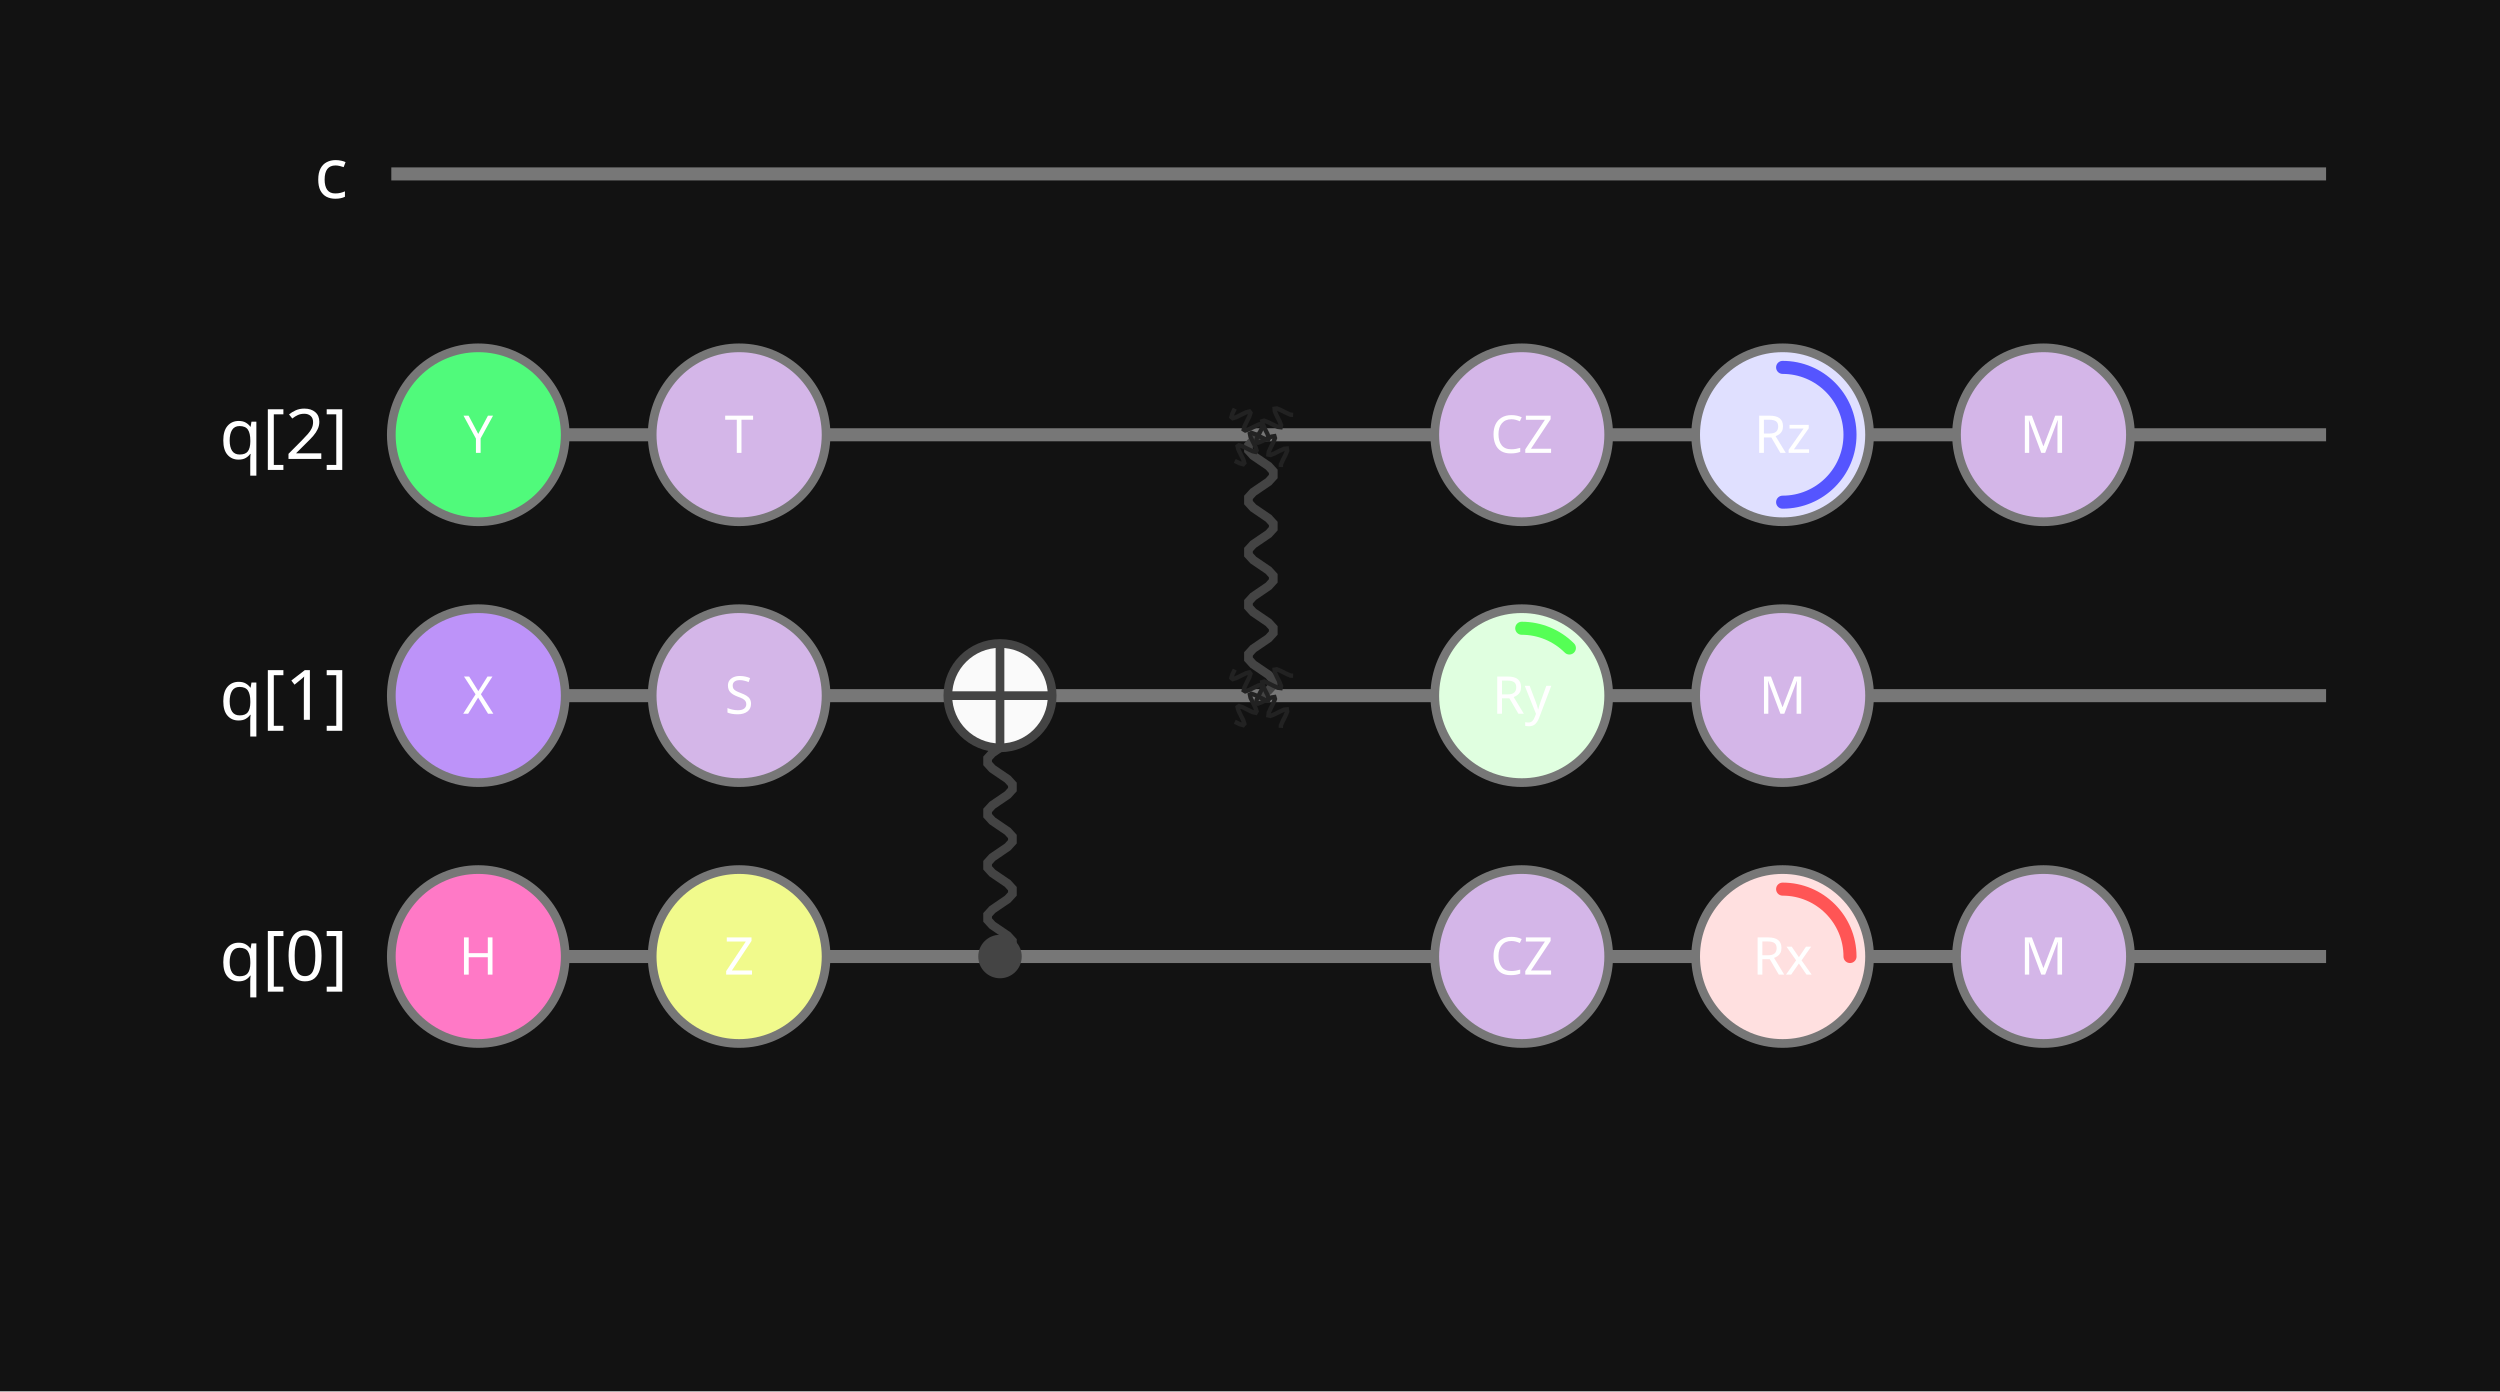
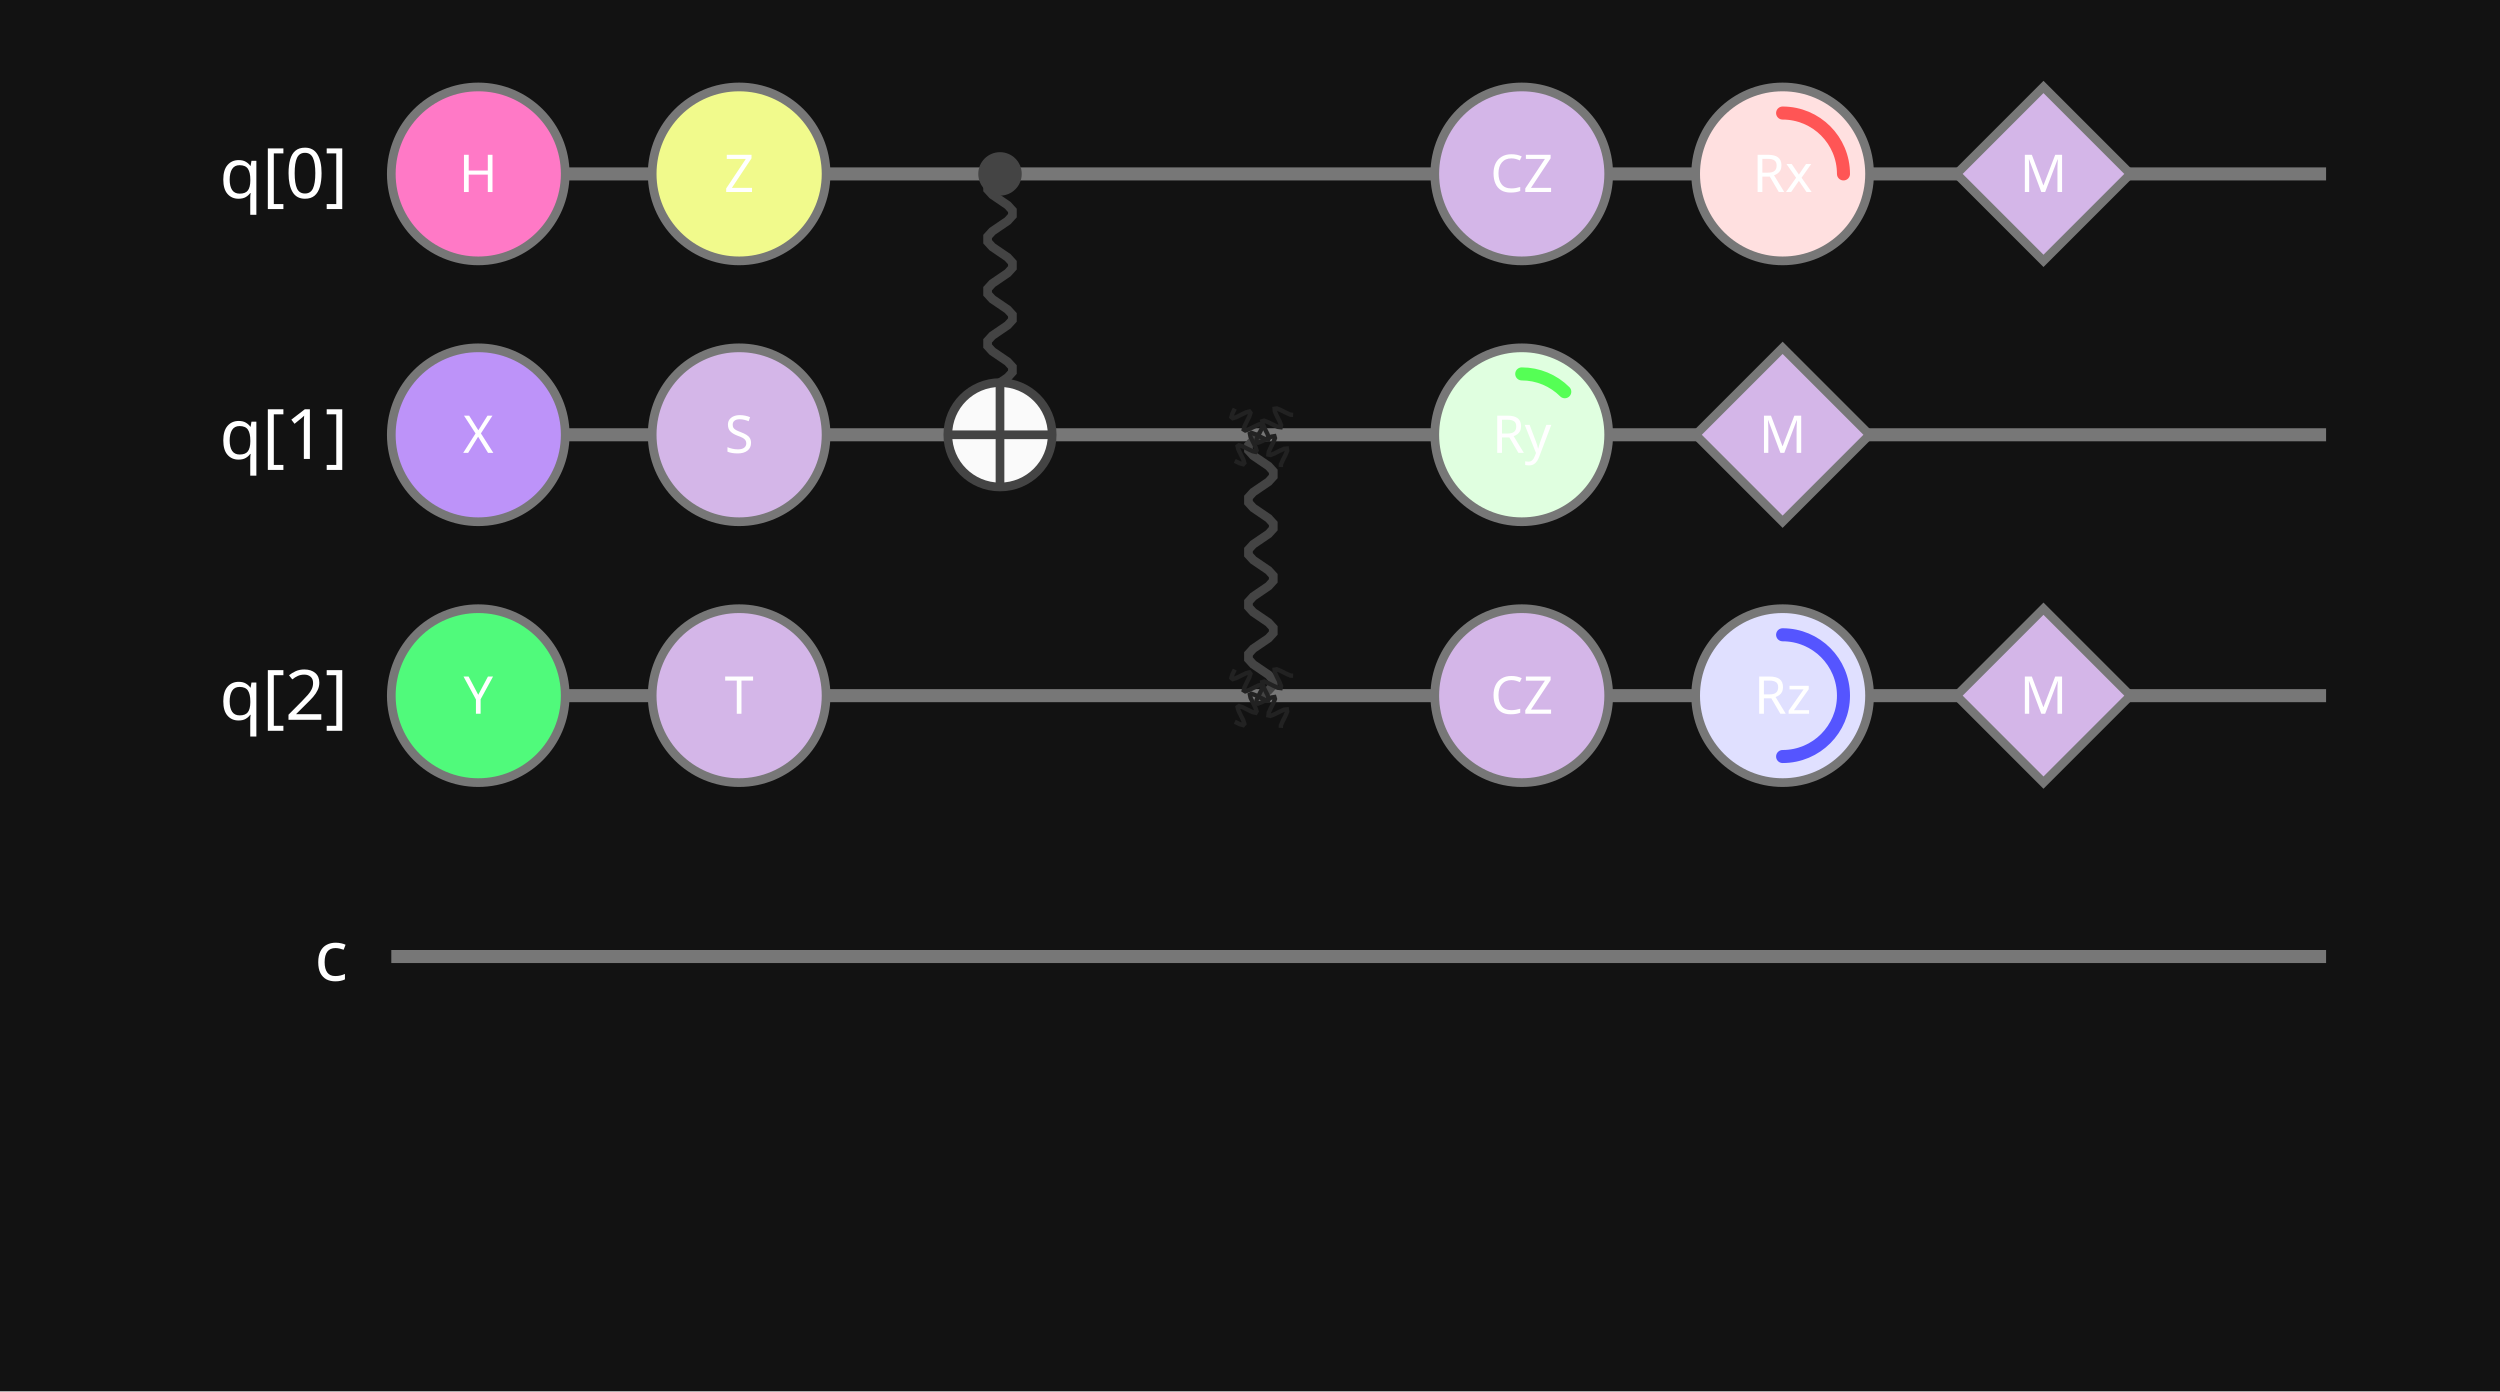
<svg xmlns="http://www.w3.org/2000/svg" width="575.0" height="320" viewBox="0 0 575.0 320">
  <rect width="100%" height="100%" fill="#121212" />
-   <text x="80" y="40" fill="#ffffff" font-family="calibri" font-size="16" text-anchor="end" dominant-baseline="middle">c</text>
-   <text x="80" y="220" fill="#ffffff" font-family="calibri" font-size="16" text-anchor="end" dominant-baseline="middle">q[0]</text>
-   <text x="80" y="160" fill="#ffffff" font-family="calibri" font-size="16" text-anchor="end" dominant-baseline="middle">q[1]</text>
-   <text x="80" y="100" fill="#ffffff" font-family="calibri" font-size="16" text-anchor="end" dominant-baseline="middle">q[2]</text>
+   <text x="80" y="40" fill="#ffffff" font-family="calibri" font-size="16" text-anchor="end" dominant-baseline="middle">q[0]</text>
+   <text x="80" y="100" fill="#ffffff" font-family="calibri" font-size="16" text-anchor="end" dominant-baseline="middle">q[1]</text>
+   <text x="80" y="160" fill="#ffffff" font-family="calibri" font-size="16" text-anchor="end" dominant-baseline="middle">q[2]</text>
+   <text x="80" y="220" fill="#ffffff" font-family="calibri" font-size="16" text-anchor="end" dominant-baseline="middle">c</text>
  <line x1="90" y1="40" x2="535.0" y2="40" stroke="#777777" stroke-width="3" stroke-dasharray="" />
+   <line x1="90" y1="100" x2="535.0" y2="100" stroke="#777777" stroke-width="3" stroke-dasharray="" />
+   <line x1="90" y1="160" x2="535.0" y2="160" stroke="#777777" stroke-width="3" stroke-dasharray="" />
  <line x1="90" y1="220" x2="535.0" y2="220" stroke="#777777" stroke-width="3" stroke-dasharray="" />
-   <line x1="90" y1="160" x2="535.0" y2="160" stroke="#777777" stroke-width="3" stroke-dasharray="" />
-   <line x1="90" y1="100" x2="535.0" y2="100" stroke="#777777" stroke-width="3" stroke-dasharray="" />
-   <circle cx="110.0" cy="220" r="20" fill="#ff79c6" stroke="#777777" stroke-width="2" />
-   <text x="110.0" y="220" fill="#ffffff" font-family="sans-serif" font-size="12" text-anchor="middle" dominant-baseline="middle">H</text>
-   <circle cx="110.0" cy="160" r="20" fill="#bd93f9" stroke="#777777" stroke-width="2" />
-   <text x="110.0" y="160" fill="#ffffff" font-family="sans-serif" font-size="12" text-anchor="middle" dominant-baseline="middle">X</text>
-   <circle cx="110.0" cy="100" r="20" fill="#50fa7b" stroke="#777777" stroke-width="2" />
-   <text x="110.0" y="100" fill="#ffffff" font-family="sans-serif" font-size="12" text-anchor="middle" dominant-baseline="middle">Y</text>
-   <circle cx="170.0" cy="220" r="20" fill="#f1fa8c" stroke="#777777" stroke-width="2" />
-   <text x="170.0" y="220" fill="#ffffff" font-family="sans-serif" font-size="12" text-anchor="middle" dominant-baseline="middle">Z</text>
+   <circle cx="110.0" cy="40" r="20" fill="#ff79c6" stroke="#777777" stroke-width="2" />
+   <text x="110.0" y="40" fill="#ffffff" font-family="sans-serif" font-size="12" text-anchor="middle" dominant-baseline="middle">H</text>
+   <circle cx="110.0" cy="100" r="20" fill="#bd93f9" stroke="#777777" stroke-width="2" />
+   <text x="110.0" y="100" fill="#ffffff" font-family="sans-serif" font-size="12" text-anchor="middle" dominant-baseline="middle">X</text>
+   <circle cx="110.0" cy="160" r="20" fill="#50fa7b" stroke="#777777" stroke-width="2" />
+   <text x="110.0" y="160" fill="#ffffff" font-family="sans-serif" font-size="12" text-anchor="middle" dominant-baseline="middle">Y</text>
+   <circle cx="170.0" cy="40" r="20" fill="#f1fa8c" stroke="#777777" stroke-width="2" />
+   <text x="170.0" y="40" fill="#ffffff" font-family="sans-serif" font-size="12" text-anchor="middle" dominant-baseline="middle">Z</text>
+   <circle cx="170.0" cy="100" r="20" fill="#d4b6e8" stroke="#777777" stroke-width="2" />
+   <text x="170.0" y="100" fill="#ffffff" font-family="sans-serif" font-size="12" text-anchor="middle" dominant-baseline="middle">S</text>
  <circle cx="170.0" cy="160" r="20" fill="#d4b6e8" stroke="#777777" stroke-width="2" />
-   <text x="170.0" y="160" fill="#ffffff" font-family="sans-serif" font-size="12" text-anchor="middle" dominant-baseline="middle">S</text>
-   <circle cx="170.0" cy="100" r="20" fill="#d4b6e8" stroke="#777777" stroke-width="2" />
-   <text x="170.0" y="100" fill="#ffffff" font-family="sans-serif" font-size="12" text-anchor="middle" dominant-baseline="middle">T</text>
-   <path d="M 230.0 220.0 L 231.763 218.8 L 232.853 217.6 L 232.853 216.4 L 231.763 215.2 L 230.0 214.0 L 228.237 212.8 L 227.147 211.6 L 227.147 210.4 L 228.237 209.2 L 230.0 208.0 L 231.763 206.8 L 232.853 205.6 L 232.853 204.4 L 231.763 203.2 L 230.0 202.0 L 228.237 200.8 L 227.147 199.6 L 227.147 198.4 L 228.237 197.2 L 230.0 196.0 L 231.763 194.8 L 232.853 193.6 L 232.853 192.4 L 231.763 191.2 L 230.0 190.0 L 228.237 188.8 L 227.147 187.6 L 227.147 186.4 L 228.237 185.2 L 230.0 184.0 L 231.763 182.8 L 232.853 181.6 L 232.853 180.4 L 231.763 179.2 L 230.0 178.0 L 228.237 176.8 L 227.147 175.6 L 227.147 174.4 L 228.237 173.2 L 230.0 172.0 L 231.763 170.8 L 232.853 169.6 L 232.853 168.4 L 231.763 167.2 L 230.0 166.0 L 228.237 164.8 L 227.147 163.6 L 227.147 162.4 L 228.237 161.2 L 230 160.0" stroke="#444444" stroke-width="2" fill="none" stroke-dasharray="" />
-   <circle cx="230.0" cy="220" r="5" fill="#444444" stroke="none" stroke-width="1" />
-   <circle cx="230.0" cy="160" r="12" fill="#fafafa" stroke="#444444" stroke-width="2" />
-   <line x1="218.0" y1="160" x2="242.0" y2="160" stroke="#444444" stroke-width="2" />
-   <line x1="230.0" y1="148" x2="230.0" y2="172" stroke="#444444" stroke-width="2" />
-   <path d="M 290.0 160.0 L 291.763 158.8 L 292.853 157.6 L 292.853 156.4 L 291.763 155.2 L 290.0 154.0 L 288.237 152.8 L 287.147 151.6 L 287.147 150.4 L 288.237 149.2 L 290.0 148.0 L 291.763 146.8 L 292.853 145.6 L 292.853 144.4 L 291.763 143.2 L 290.0 142.0 L 288.237 140.8 L 287.147 139.6 L 287.147 138.4 L 288.237 137.2 L 290.0 136.0 L 291.763 134.8 L 292.853 133.6 L 292.853 132.4 L 291.763 131.2 L 290.0 130.0 L 288.237 128.8 L 287.147 127.6 L 287.147 126.4 L 288.237 125.2 L 290.0 124.0 L 291.763 122.8 L 292.853 121.6 L 292.853 120.4 L 291.763 119.2 L 290.0 118.0 L 288.237 116.8 L 287.147 115.6 L 287.147 114.4 L 288.237 113.2 L 290.0 112.0 L 291.763 110.8 L 292.853 109.6 L 292.853 108.4 L 291.763 107.2 L 290.0 106.0 L 288.237 104.8 L 287.147 103.6 L 287.147 102.4 L 288.237 101.2 L 290.0 100.0" stroke="#444444" stroke-width="2" fill="none" stroke-dasharray="" />
+   <text x="170.0" y="160" fill="#ffffff" font-family="sans-serif" font-size="12" text-anchor="middle" dominant-baseline="middle">T</text>
+   <path d="M 230.0 40.0 L 228.237 41.2 L 227.147 42.4 L 227.147 43.6 L 228.237 44.8 L 230.0 46.0 L 231.763 47.2 L 232.853 48.4 L 232.853 49.6 L 231.763 50.8 L 230.0 52.0 L 228.237 53.2 L 227.147 54.4 L 227.147 55.6 L 228.237 56.8 L 230.0 58.0 L 231.763 59.2 L 232.853 60.4 L 232.853 61.6 L 231.763 62.8 L 230.0 64.0 L 228.237 65.2 L 227.147 66.4 L 227.147 67.6 L 228.237 68.8 L 230.0 70.0 L 231.763 71.2 L 232.853 72.4 L 232.853 73.6 L 231.763 74.8 L 230.0 76.0 L 228.237 77.2 L 227.147 78.4 L 227.147 79.6 L 228.237 80.8 L 230.0 82.0 L 231.763 83.2 L 232.853 84.4 L 232.853 85.6 L 231.763 86.8 L 230.0 88.0 L 228.237 89.2 L 227.147 90.4 L 227.147 91.6 L 228.237 92.8 L 230.0 94.0 L 231.763 95.2 L 232.853 96.4 L 232.853 97.6 L 231.763 98.8 L 230 100.0" stroke="#444444" stroke-width="2" fill="none" stroke-dasharray="" />
+   <circle cx="230.0" cy="40" r="5" fill="#444444" stroke="none" stroke-width="1" />
+   <circle cx="230.0" cy="100" r="12" fill="#fafafa" stroke="#444444" stroke-width="2" />
+   <line x1="218.0" y1="100" x2="242.0" y2="100" stroke="#444444" stroke-width="2" />
+   <line x1="230.0" y1="88" x2="230.0" y2="112" stroke="#444444" stroke-width="2" />
+   <path d="M 290.0 100.0 L 288.237 101.2 L 287.147 102.4 L 287.147 103.6 L 288.237 104.8 L 290.0 106.0 L 291.763 107.2 L 292.853 108.4 L 292.853 109.6 L 291.763 110.8 L 290.0 112.0 L 288.237 113.2 L 287.147 114.4 L 287.147 115.6 L 288.237 116.8 L 290.0 118.0 L 291.763 119.2 L 292.853 120.4 L 292.853 121.6 L 291.763 122.8 L 290.0 124.0 L 288.237 125.2 L 287.147 126.4 L 287.147 127.6 L 288.237 128.8 L 290.0 130.0 L 291.763 131.2 L 292.853 132.4 L 292.853 133.6 L 291.763 134.8 L 290.0 136.0 L 288.237 137.2 L 287.147 138.4 L 287.147 139.6 L 288.237 140.8 L 290.0 142.0 L 291.763 143.2 L 292.853 144.4 L 292.853 145.6 L 291.763 146.8 L 290.0 148.0 L 288.237 149.2 L 287.147 150.4 L 287.147 151.6 L 288.237 152.8 L 290.0 154.0 L 291.763 155.2 L 292.853 156.4 L 292.853 157.6 L 291.763 158.8 L 290.0 160.0" stroke="#444444" stroke-width="2" fill="none" stroke-dasharray="" />
+   <path d="M 284.0 94.0 L 283.447 95.124 L 283.221 95.922 L 283.521 96.194 L 284.341 95.945 L 285.474 95.383 L 286.589 94.84 L 287.363 94.637 L 287.607 94.965 L 287.336 95.807 L 286.767 96.947 L 286.233 98.052 L 286.054 98.803 L 286.41 99.018 L 287.274 98.726 L 288.421 98.151 L 289.515 97.628 L 290.242 97.473 L 290.429 97.857 L 290.115 98.742 L 289.534 99.894 L 289.023 100.977 L 288.893 101.679 L 289.305 101.838 L 290.21 101.504 L 291.367 100.918 L 292.437 100.42 L 293.114 100.314 L 293.246 100.754 L 292.892 101.679 L 292.302 102.84 L 291.817 103.897 L 291.737 104.549 L 292.205 104.653 L 293.149 104.28 L 294.313 103.687 L 295.356 103.216 L 295.981 103.162 L 296.058 103.656 L 295.667 104.619 L 295.072 105.786 L 294.615 106.813 L 294.587 107.413" stroke="#222222" stroke-width="1" fill="none" stroke-dasharray="" />
+   <path d="M 284.0 106.0 L 285.124 106.553 L 285.922 106.779 L 286.194 106.479 L 285.945 105.659 L 285.383 104.526 L 284.84 103.411 L 284.637 102.637 L 284.965 102.393 L 285.807 102.664 L 286.947 103.233 L 288.052 103.767 L 288.803 103.946 L 289.018 103.59 L 288.726 102.726 L 288.151 101.579 L 287.628 100.485 L 287.473 99.758 L 287.857 99.571 L 288.742 99.885 L 289.894 100.466 L 290.977 100.977 L 291.679 101.107 L 291.838 100.695 L 291.504 99.79 L 290.918 98.633 L 290.42 97.563 L 290.314 96.886 L 290.754 96.754 L 291.679 97.108 L 292.84 97.698 L 293.897 98.183 L 294.549 98.263 L 294.653 97.795 L 294.28 96.851 L 293.687 95.687 L 293.216 94.644 L 293.162 94.019 L 293.656 93.942 L 294.619 94.333 L 295.786 94.928 L 296.813 95.385 L 297.413 95.413" stroke="#222222" stroke-width="1" fill="none" stroke-dasharray="" />
  <path d="M 284.0 154.0 L 283.447 155.124 L 283.221 155.922 L 283.521 156.194 L 284.341 155.945 L 285.474 155.383 L 286.589 154.84 L 287.363 154.637 L 287.607 154.965 L 287.336 155.807 L 286.767 156.947 L 286.233 158.052 L 286.054 158.803 L 286.41 159.018 L 287.274 158.726 L 288.421 158.151 L 289.515 157.628 L 290.242 157.473 L 290.429 157.857 L 290.115 158.742 L 289.534 159.894 L 289.023 160.977 L 288.893 161.679 L 289.305 161.838 L 290.21 161.504 L 291.367 160.918 L 292.437 160.42 L 293.114 160.314 L 293.246 160.754 L 292.892 161.679 L 292.302 162.84 L 291.817 163.897 L 291.737 164.549 L 292.205 164.653 L 293.149 164.28 L 294.313 163.687 L 295.356 163.216 L 295.981 163.162 L 296.058 163.656 L 295.667 164.619 L 295.072 165.786 L 294.615 166.813 L 294.587 167.413" stroke="#222222" stroke-width="1" fill="none" stroke-dasharray="" />
  <path d="M 284.0 166.0 L 285.124 166.553 L 285.922 166.779 L 286.194 166.479 L 285.945 165.659 L 285.383 164.526 L 284.84 163.411 L 284.637 162.637 L 284.965 162.393 L 285.807 162.664 L 286.947 163.233 L 288.052 163.767 L 288.803 163.946 L 289.018 163.59 L 288.726 162.726 L 288.151 161.579 L 287.628 160.485 L 287.473 159.758 L 287.857 159.571 L 288.742 159.885 L 289.894 160.466 L 290.977 160.977 L 291.679 161.107 L 291.838 160.695 L 291.504 159.79 L 290.918 158.633 L 290.42 157.563 L 290.314 156.886 L 290.754 156.754 L 291.679 157.108 L 292.84 157.698 L 293.897 158.183 L 294.549 158.263 L 294.653 157.795 L 294.28 156.851 L 293.687 155.687 L 293.216 154.644 L 293.162 154.019 L 293.656 153.942 L 294.619 154.333 L 295.786 154.928 L 296.813 155.385 L 297.413 155.413" stroke="#222222" stroke-width="1" fill="none" stroke-dasharray="" />
-   <path d="M 284.0 94.0 L 283.447 95.124 L 283.221 95.922 L 283.521 96.194 L 284.341 95.945 L 285.474 95.383 L 286.589 94.84 L 287.363 94.637 L 287.607 94.965 L 287.336 95.807 L 286.767 96.947 L 286.233 98.052 L 286.054 98.803 L 286.41 99.018 L 287.274 98.726 L 288.421 98.151 L 289.515 97.628 L 290.242 97.473 L 290.429 97.857 L 290.115 98.742 L 289.534 99.894 L 289.023 100.977 L 288.893 101.679 L 289.305 101.838 L 290.21 101.504 L 291.367 100.918 L 292.437 100.42 L 293.114 100.314 L 293.246 100.754 L 292.892 101.679 L 292.302 102.84 L 291.817 103.897 L 291.737 104.549 L 292.205 104.653 L 293.149 104.28 L 294.313 103.687 L 295.356 103.216 L 295.981 103.162 L 296.058 103.656 L 295.667 104.619 L 295.072 105.786 L 294.615 106.813 L 294.587 107.413" stroke="#222222" stroke-width="1" fill="none" stroke-dasharray="" />
-   <path d="M 284.0 106.0 L 285.124 106.553 L 285.922 106.779 L 286.194 106.479 L 285.945 105.659 L 285.383 104.526 L 284.84 103.411 L 284.637 102.637 L 284.965 102.393 L 285.807 102.664 L 286.947 103.233 L 288.052 103.767 L 288.803 103.946 L 289.018 103.59 L 288.726 102.726 L 288.151 101.579 L 287.628 100.485 L 287.473 99.758 L 287.857 99.571 L 288.742 99.885 L 289.894 100.466 L 290.977 100.977 L 291.679 101.107 L 291.838 100.695 L 291.504 99.79 L 290.918 98.633 L 290.42 97.563 L 290.314 96.886 L 290.754 96.754 L 291.679 97.108 L 292.84 97.698 L 293.897 98.183 L 294.549 98.263 L 294.653 97.795 L 294.28 96.851 L 293.687 95.687 L 293.216 94.644 L 293.162 94.019 L 293.656 93.942 L 294.619 94.333 L 295.786 94.928 L 296.813 95.385 L 297.413 95.413" stroke="#222222" stroke-width="1" fill="none" stroke-dasharray="" />
-   <circle cx="350.0" cy="220" r="20" fill="#d4b6e8" stroke="#777777" stroke-width="2" />
-   <text x="350.0" y="220" fill="#ffffff" font-family="sans-serif" font-size="12" text-anchor="middle" dominant-baseline="middle">CZ</text>
-   <circle cx="350.0" cy="100" r="20" fill="#d4b6e8" stroke="#777777" stroke-width="2" />
-   <text x="350.0" y="100" fill="#ffffff" font-family="sans-serif" font-size="12" text-anchor="middle" dominant-baseline="middle">CZ</text>
-   <circle cx="350.0" cy="160" r="20" fill="#e0ffe0" stroke="#777777" stroke-width="2" />
-   <path d="M 350.0 144.5 A 15.5 15.5 0 0 1 360.96 149.04" fill="none" stroke="#55ff55" stroke-width="3" stroke-linecap="round" />
-   <text x="350.0" y="160" fill="#ffffff" font-family="sans-serif" font-size="12" text-anchor="middle" dominant-baseline="middle">Ry</text>
-   <circle cx="410.0" cy="220" r="20" fill="#ffe0e0" stroke="#777777" stroke-width="2" />
-   <path d="M 410.0 204.5 A 15.5 15.5 0 0 1 425.5 220.0" fill="none" stroke="#ff5555" stroke-width="3" stroke-linecap="round" />
-   <text x="410.0" y="220" fill="#ffffff" font-family="sans-serif" font-size="12" text-anchor="middle" dominant-baseline="middle">Rx</text>
-   <circle cx="410.0" cy="100" r="20" fill="#e0e0ff" stroke="#777777" stroke-width="2" />
-   <path d="M 410.0 84.5 A 15.5 15.5 0 0 1 410.0 115.5" fill="none" stroke="#5555ff" stroke-width="3" stroke-linecap="round" />
-   <text x="410.0" y="100" fill="#ffffff" font-family="sans-serif" font-size="12" text-anchor="middle" dominant-baseline="middle">Rz</text>
-   <circle cx="410.0" cy="160" r="20" fill="#d4b6e8" stroke="#777777" stroke-width="2" />
-   <text x="410.0" y="160" fill="#ffffff" font-family="sans-serif" font-size="12" text-anchor="middle" dominant-baseline="middle">M</text>
-   <circle cx="470.0" cy="220" r="20" fill="#d4b6e8" stroke="#777777" stroke-width="2" />
-   <text x="470.0" y="220" fill="#ffffff" font-family="sans-serif" font-size="12" text-anchor="middle" dominant-baseline="middle">M</text>
-   <circle cx="470.0" cy="100" r="20" fill="#d4b6e8" stroke="#777777" stroke-width="2" />
-   <text x="470.0" y="100" fill="#ffffff" font-family="sans-serif" font-size="12" text-anchor="middle" dominant-baseline="middle">M</text>
+   <circle cx="350.0" cy="40" r="20" fill="#d4b6e8" stroke="#777777" stroke-width="2" />
+   <text x="350.0" y="40" fill="#ffffff" font-family="sans-serif" font-size="12" text-anchor="middle" dominant-baseline="middle">CZ</text>
+   <circle cx="350.0" cy="160" r="20" fill="#d4b6e8" stroke="#777777" stroke-width="2" />
+   <text x="350.0" y="160" fill="#ffffff" font-family="sans-serif" font-size="12" text-anchor="middle" dominant-baseline="middle">CZ</text>
+   <circle cx="350.0" cy="100" r="20" fill="#e0ffe0" stroke="#777777" stroke-width="2" />
+   <path d="M 350.0 86.0 A 14 14 0 0 1 359.899 90.101" fill="none" stroke="#55ff55" stroke-width="3" stroke-linecap="round" />
+   <text x="350.0" y="100" fill="#ffffff" font-family="sans-serif" font-size="12" text-anchor="middle" dominant-baseline="middle">Ry</text>
+   <circle cx="410.0" cy="40" r="20" fill="#ffe0e0" stroke="#777777" stroke-width="2" />
+   <path d="M 410.0 26.0 A 14 14 0 0 1 424.0 40.0" fill="none" stroke="#ff5555" stroke-width="3" stroke-linecap="round" />
+   <text x="410.0" y="40" fill="#ffffff" font-family="sans-serif" font-size="12" text-anchor="middle" dominant-baseline="middle">Rx</text>
+   <circle cx="410.0" cy="160" r="20" fill="#e0e0ff" stroke="#777777" stroke-width="2" />
+   <path d="M 410.0 146.0 A 14 14 0 0 1 410.0 174.0" fill="none" stroke="#5555ff" stroke-width="3" stroke-linecap="round" />
+   <text x="410.0" y="160" fill="#ffffff" font-family="sans-serif" font-size="12" text-anchor="middle" dominant-baseline="middle">Rz</text>
+   <polygon points="410.0,80 430.0,100 410.0,120 390.0,100" fill="#d4b6e8" stroke="#777777" stroke-width="2" />
+   <text x="410.0" y="100" fill="#ffffff" font-family="sans-serif" font-size="12" text-anchor="middle" dominant-baseline="middle">M</text>
+   <polygon points="470.0,20 490.0,40 470.0,60 450.0,40" fill="#d4b6e8" stroke="#777777" stroke-width="2" />
+   <text x="470.0" y="40" fill="#ffffff" font-family="sans-serif" font-size="12" text-anchor="middle" dominant-baseline="middle">M</text>
+   <polygon points="470.0,140 490.0,160 470.0,180 450.0,160" fill="#d4b6e8" stroke="#777777" stroke-width="2" />
+   <text x="470.0" y="160" fill="#ffffff" font-family="sans-serif" font-size="12" text-anchor="middle" dominant-baseline="middle">M</text>
</svg>
